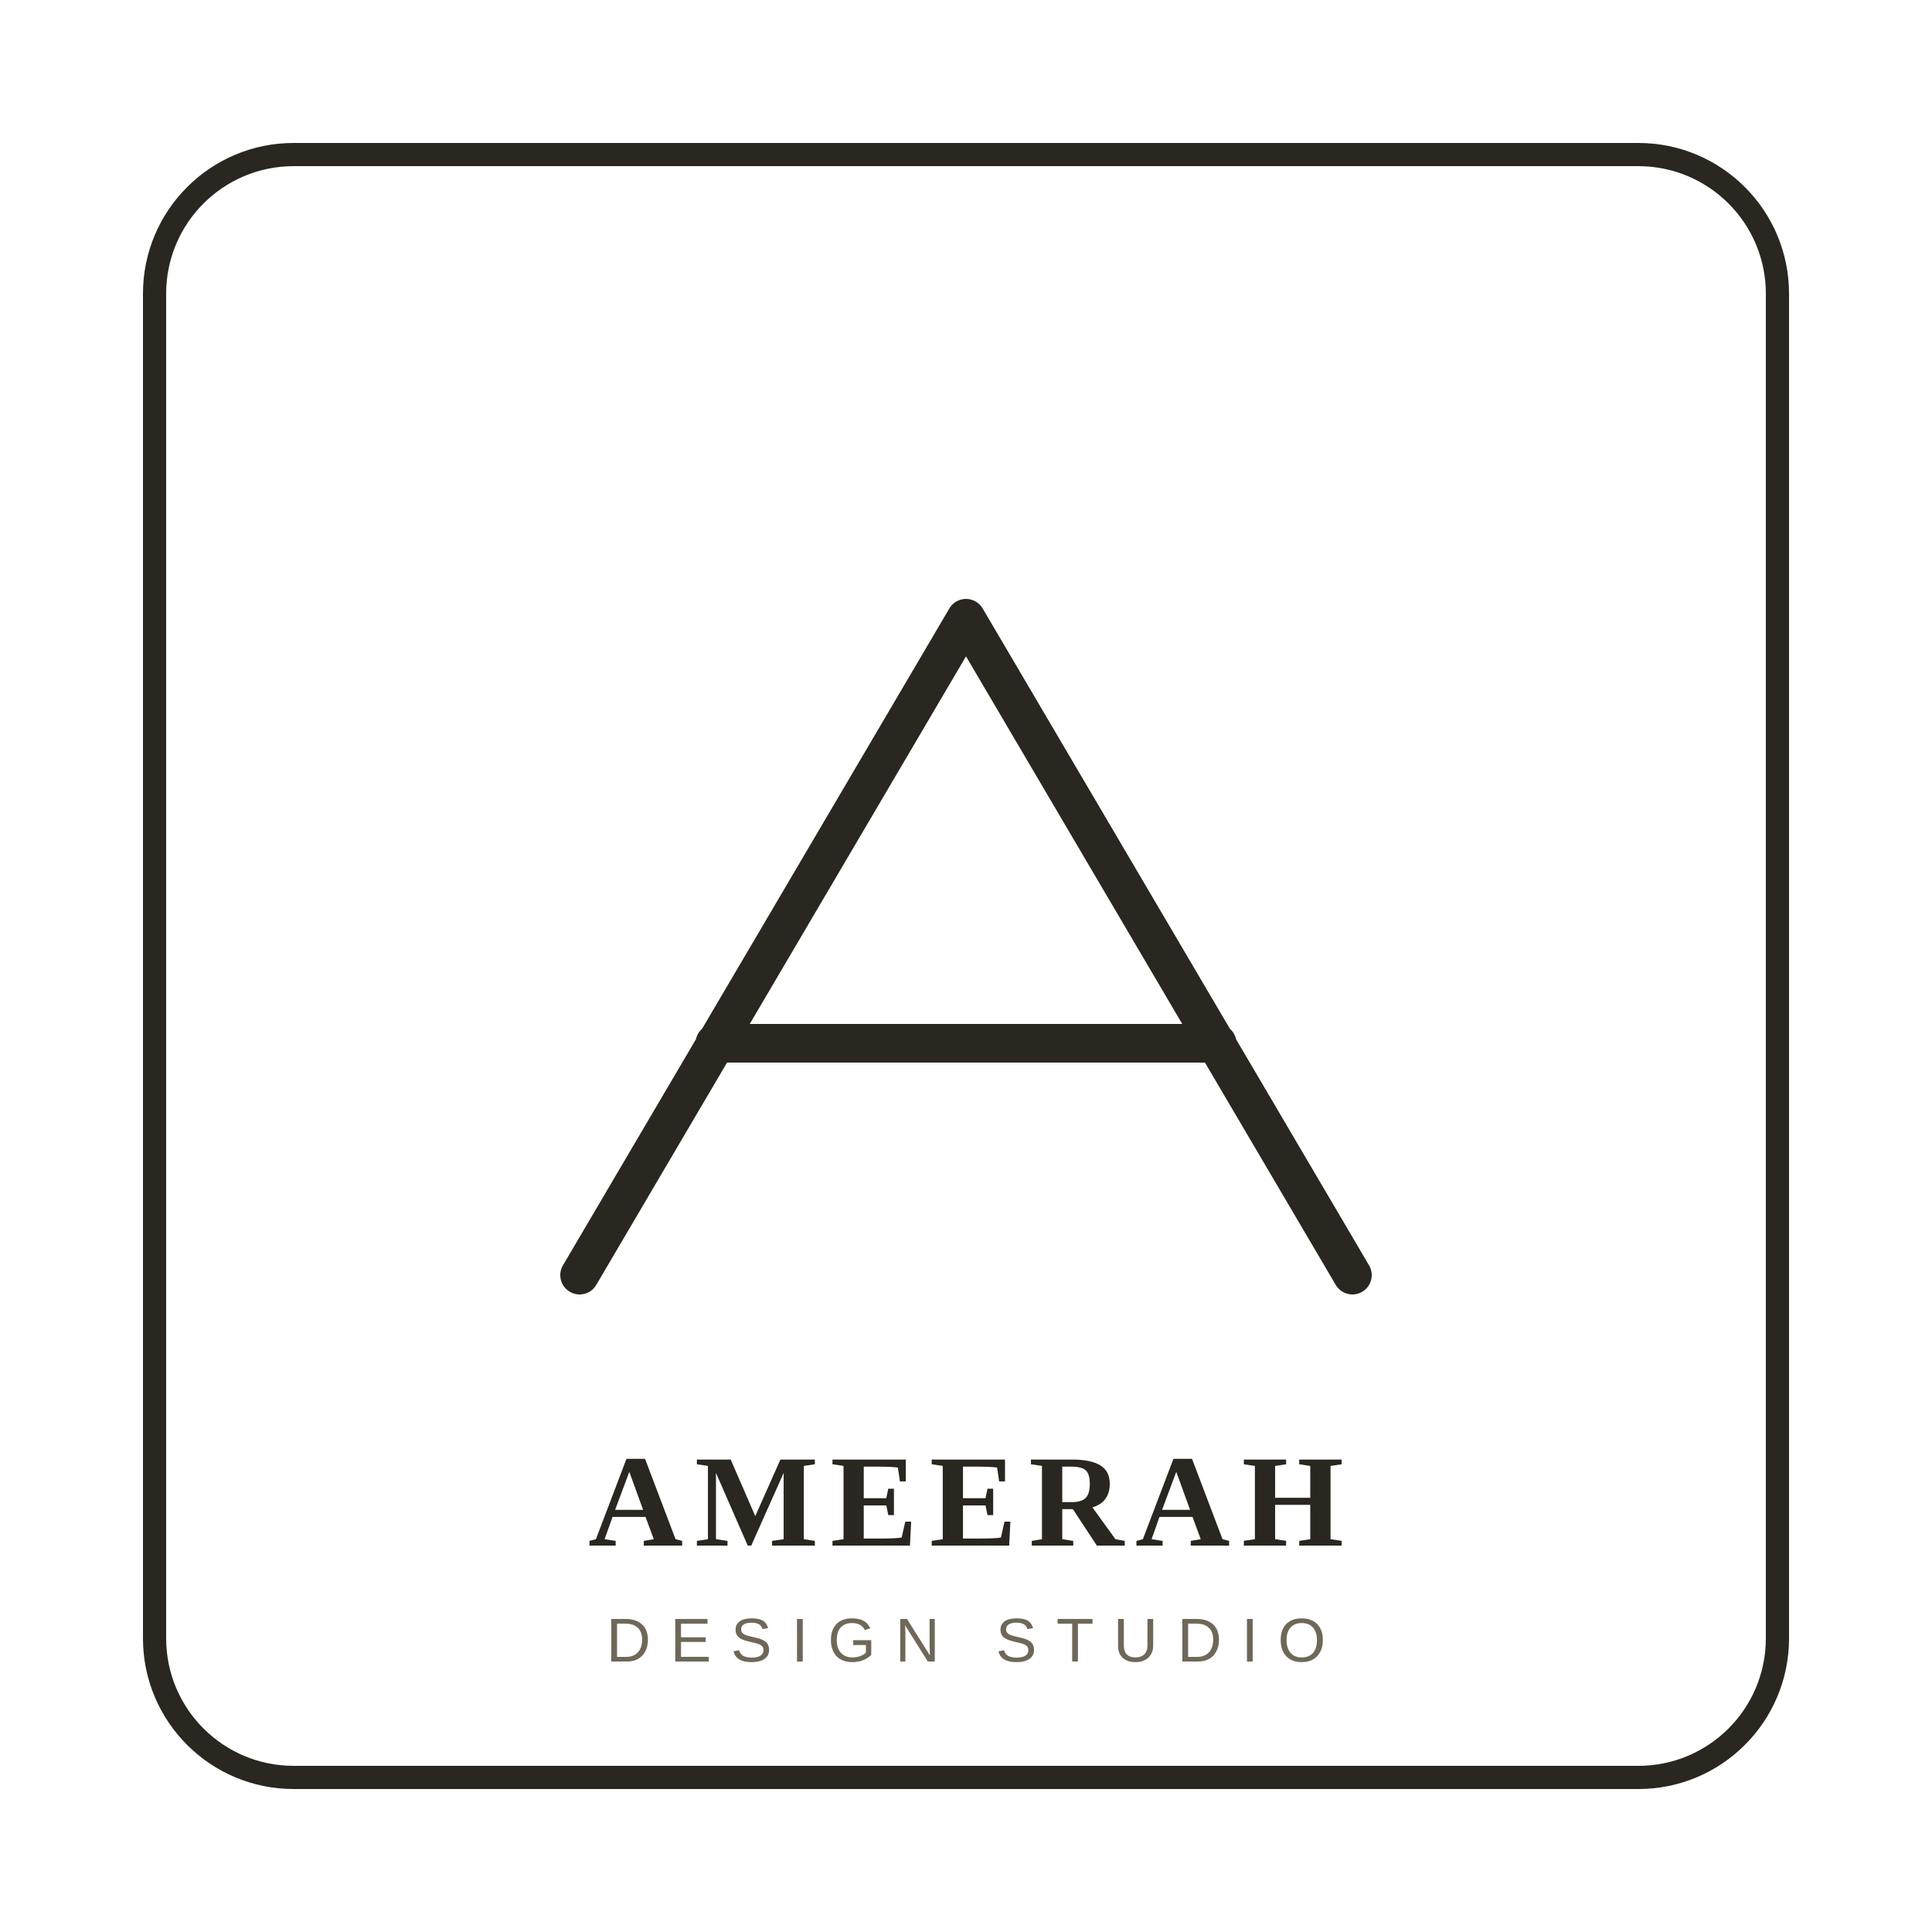
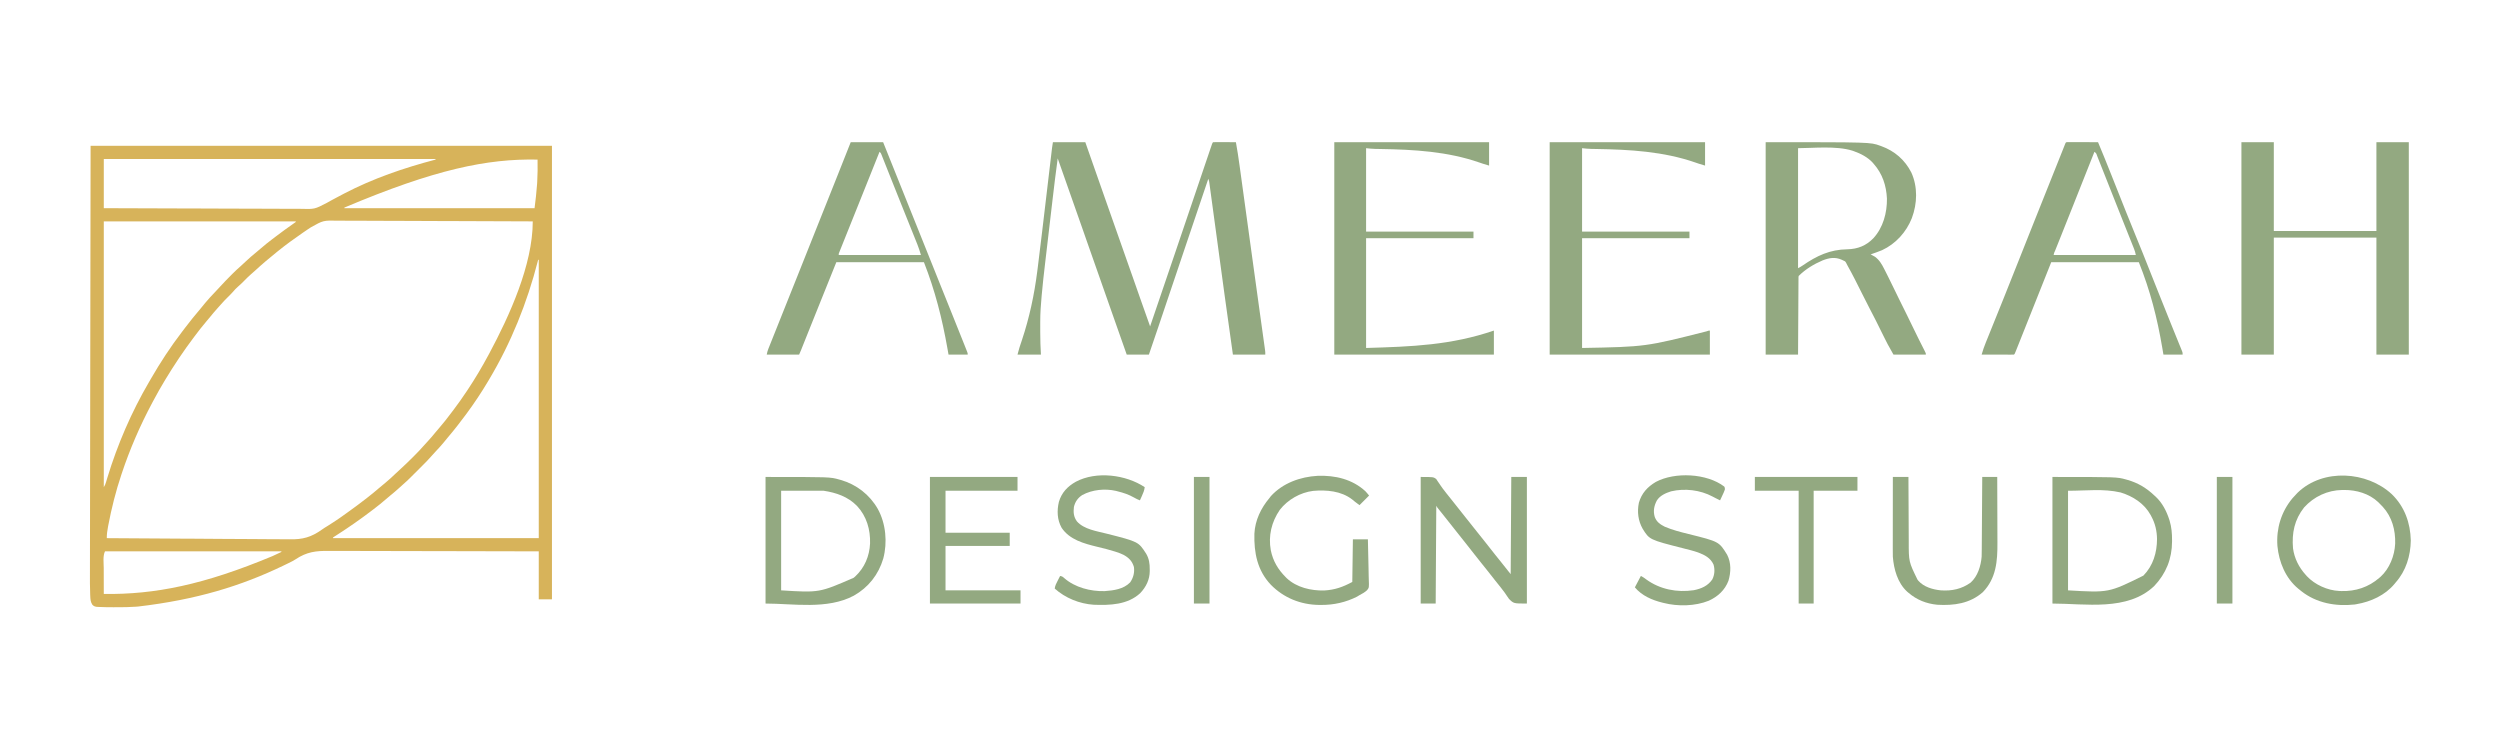
- <svg xmlns="http://www.w3.org/2000/svg" width="500" height="500" viewBox="0 0 500 500">
-   <rect x="40" y="40" width="420" height="420" rx="36" fill="none" stroke="#2A2620" stroke-width="6" />
-   <path d="M150 330 L250 160 L350 330 M185 270 H315" stroke="#2A2620" stroke-width="10" fill="none" stroke-linecap="round" stroke-linejoin="round" />
-   <text x="250" y="400" font-family="Georgia, 'Times New Roman', serif" font-size="34" letter-spacing="3" fill="#2A2620" font-weight="600" text-anchor="middle">AMEERAH</text>
-   <text x="250" y="430" font-family="Arial, Helvetica, sans-serif" font-size="16" letter-spacing="5" fill="#6F6859" text-anchor="middle">DESIGN STUDIO</text>
+ <svg xmlns="http://www.w3.org/2000/svg" version="1.1" width="4167" height="1250">
+   <path d="M0 0 C253.77 0 507.54 0 769 0 C769 249.48 769 498.96 769 756 C761.74 756 754.48 756 747 756 C747 729.6 747 703.2 747 676 C698.778 675.819 650.557 675.688 602.334 675.667 C596.629 675.665 590.925 675.662 585.22 675.658 C584.085 675.658 582.949 675.657 581.779 675.656 C563.438 675.644 545.097 675.582 526.756 675.502 C507.91 675.42 489.064 675.393 470.217 675.414 C458.605 675.425 446.995 675.396 435.383 675.312 C427.4 675.259 419.418 675.258 411.434 675.297 C406.841 675.318 402.25 675.317 397.657 675.254 C375.588 674.966 360.205 676.828 341.52 689.361 C337.959 691.677 334.232 693.549 330.402 695.375 C329.155 695.986 327.908 696.596 326.661 697.208 C325.42 697.806 324.179 698.404 322.938 699 C321.925 699.488 321.925 699.488 320.893 699.987 C251.232 733.519 176.777 756.557 79 768 C77.787 768.087 76.575 768.174 75.325 768.263 C65.19 768.949 55.091 769.156 44.934 769.13 C42.436 769.125 39.938 769.13 37.439 769.137 C29.632 769.142 21.83 769.047 14.031 768.672 C12.767 768.614 11.503 768.555 10.201 768.495 C6.871 767.98 5.464 767.429 3.062 765.125 C-0.072 760.375 -0.292 756.247 -0.557 750.716 C-0.6 749.84 -0.642 748.964 -0.685 748.061 C-1.216 735.625 -1.12 723.178 -1.087 710.733 C-1.079 706.943 -1.076 703.154 -1.073 699.365 C-1.066 692.737 -1.055 686.108 -1.042 679.48 C-1.022 669.495 -1.008 659.511 -0.996 649.527 C-0.974 632.791 -0.948 616.055 -0.919 599.318 C-0.88 576.689 -0.848 554.059 -0.816 531.429 C-0.737 477.036 -0.649 422.643 -0.562 368.25 C-0.377 246.727 -0.191 125.205 0 0 Z M22 22 C22 49.06 22 76.12 22 104 C67.224 104.199 112.448 104.365 157.673 104.46 C163.016 104.471 168.36 104.482 173.703 104.494 C175.298 104.498 175.298 104.498 176.926 104.502 C194.133 104.541 211.34 104.612 228.547 104.694 C246.213 104.779 263.878 104.829 281.544 104.847 C292.438 104.859 303.332 104.898 314.226 104.971 C321.704 105.019 329.182 105.033 336.66 105.022 C340.97 105.016 345.279 105.024 349.589 105.073 C373.417 105.774 373.417 105.774 394 95 C396.101 93.77 398.225 92.579 400.379 91.445 C401.39 90.899 402.4 90.353 403.442 89.791 C404.472 89.241 405.501 88.691 406.562 88.125 C407.683 87.526 408.803 86.927 409.957 86.311 C413.3 84.531 416.648 82.762 420 81 C420.927 80.512 421.854 80.025 422.809 79.522 C471.001 54.367 522.55 36.798 575 23 C575 22.67 575 22.34 575 22 C392.51 22 210.02 22 22 22 Z M423 103 C423 103.33 423 103.66 423 104 C527.61 104 632.22 104 740 104 C742.475 84.05 742.475 84.05 744.188 64.062 C744.268 62.833 744.348 61.604 744.431 60.337 C745.179 47.892 745.207 35.462 745 23 C661.006 21.297 573.863 39.211 423 103 Z M22 126 C22 272.19 22 418.38 22 569 C23.973 566.041 24.776 563.835 25.777 560.453 C26.12 559.315 26.462 558.176 26.815 557.003 C27.186 555.765 27.556 554.526 27.938 553.25 C44.809 497.842 68.103 443.796 97.37 393.787 C98.454 391.934 99.532 390.077 100.603 388.217 C116.172 361.214 133.472 334.717 152.469 309.993 C154.127 307.835 155.767 305.664 157.406 303.492 C165.598 292.667 174.124 282.16 182.926 271.826 C185.742 268.514 188.481 265.153 191.188 261.75 C196.471 255.254 202.266 249.247 208.035 243.184 C210.855 240.219 213.635 237.224 216.383 234.193 C222.162 227.829 228.181 221.713 234.25 215.625 C235.51 214.358 235.51 214.358 236.796 213.065 C241.108 208.764 245.488 204.618 250.106 200.649 C253.262 197.901 256.276 195.003 259.312 192.125 C264.452 187.291 269.683 182.674 275.199 178.27 C277.876 176.101 280.485 173.872 283.086 171.615 C289.574 165.985 296.208 160.606 303.077 155.446 C305.277 153.791 307.47 152.128 309.664 150.465 C318.652 143.671 327.697 136.991 336.972 130.592 C338.664 129.418 340.335 128.212 342 127 C342 126.67 342 126.34 342 126 C236.4 126 130.8 126 22 126 Z M367 136 C365.104 137.294 363.193 138.566 361.258 139.801 C359.544 140.967 357.833 142.138 356.125 143.312 C355.2 143.946 354.275 144.58 353.322 145.233 C339.537 154.718 326.035 164.507 313 175 C312.364 175.51 311.727 176.021 311.071 176.546 C298.253 186.834 285.719 197.388 273.66 208.559 C271.495 210.546 269.302 212.473 267.062 214.375 C262.749 218.103 258.794 222.177 254.791 226.231 C251.828 229.218 248.839 232.092 245.625 234.812 C242.446 237.518 239.806 240.451 237.113 243.633 C234.362 246.714 231.438 249.598 228.5 252.5 C224.395 256.563 220.406 260.65 216.664 265.055 C214.699 267.352 212.663 269.579 210.625 271.812 C206.726 276.133 203.025 280.581 199.367 285.105 C197.316 287.613 195.226 290.081 193.114 292.536 C186.056 300.759 179.492 309.328 173 318 C172.418 318.777 171.836 319.554 171.236 320.355 C163.234 331.064 155.425 341.882 148 353 C147.453 353.819 146.906 354.637 146.342 355.48 C131.125 378.342 116.83 401.713 104 426 C103.518 426.905 103.035 427.809 102.538 428.741 C82.389 466.532 65.535 505.382 52 546 C51.778 546.663 51.556 547.326 51.327 548.009 C42.024 575.793 34.888 604.089 29.438 632.875 C29.309 633.548 29.181 634.221 29.048 634.914 C27.824 641.386 26.949 647.402 27 654 C69.09 654.367 111.179 654.649 153.27 654.817 C158.252 654.837 163.235 654.858 168.217 654.879 C169.209 654.883 170.201 654.887 171.222 654.892 C187.229 654.961 203.234 655.087 219.24 655.234 C235.694 655.385 252.148 655.473 268.603 655.505 C278.736 655.527 288.867 655.596 299 655.727 C305.972 655.812 312.943 655.837 319.916 655.816 C323.925 655.806 327.93 655.82 331.938 655.907 C353.41 656.351 367.812 652.421 385.395 639.852 C388.711 637.494 392.132 635.391 395.613 633.289 C397.517 632.074 399.417 630.852 401.312 629.625 C402.342 628.962 403.371 628.299 404.432 627.616 C411.512 623.03 418.447 618.304 425.233 613.295 C427.272 611.8 429.327 610.327 431.383 608.855 C440.392 602.402 449.271 595.827 458 589 C459.139 588.119 460.278 587.239 461.418 586.359 C468.088 581.189 474.588 575.863 480.965 570.334 C484.379 567.375 487.841 564.503 491.375 561.688 C497.435 556.769 503.059 551.41 508.715 546.039 C511.517 543.379 514.355 540.762 517.216 538.165 C523.57 532.391 529.717 526.439 535.775 520.356 C537.326 518.799 538.882 517.248 540.439 515.697 C545.285 510.855 550.03 505.968 554.486 500.759 C556.867 497.992 559.378 495.35 561.875 492.688 C566.338 487.89 570.57 482.968 574.672 477.855 C576.814 475.228 579.011 472.666 581.238 470.112 C587.978 462.37 594.244 454.323 600.406 446.117 C601.939 444.081 603.483 442.055 605.031 440.031 C612.725 429.936 619.952 419.554 627 409 C627.538 408.195 628.075 407.391 628.629 406.562 C641.021 387.943 652.41 368.698 663 349 C663.516 348.041 664.033 347.082 664.565 346.094 C698.162 283.351 737 198.338 737 126 C692.175 125.771 647.35 125.595 602.525 125.489 C597.228 125.477 591.931 125.464 586.634 125.451 C585.052 125.447 585.052 125.447 583.438 125.443 C566.384 125.399 549.33 125.32 532.275 125.228 C514.765 125.135 497.254 125.079 479.743 125.059 C468.945 125.045 458.148 125.002 447.351 124.921 C439.938 124.868 432.525 124.852 425.112 124.865 C420.84 124.871 416.57 124.862 412.298 124.808 C387.841 124.303 387.841 124.303 367 136 Z M746 190 C745.815 190.726 745.631 191.451 745.44 192.198 C727.58 261.854 700.903 328.2 664 390 C663.291 391.196 663.291 391.196 662.568 392.416 C651.63 410.837 639.73 428.767 627 446 C626.537 446.628 626.073 447.256 625.596 447.902 C615.981 460.896 606.113 473.64 595.605 485.926 C593.241 488.697 590.962 491.529 588.688 494.375 C584.402 499.648 579.807 504.594 575.135 509.523 C572.288 512.529 569.499 515.561 566.803 518.704 C562.95 523.119 558.871 527.273 554.723 531.41 C553.952 532.181 553.182 532.952 552.389 533.747 C550.771 535.366 549.151 536.983 547.531 538.6 C545.069 541.056 542.614 543.517 540.158 545.979 C538.576 547.56 536.993 549.142 535.41 550.723 C534.686 551.449 533.962 552.175 533.216 552.923 C529.178 556.943 525.048 560.795 520.728 564.51 C518.33 566.577 516.013 568.727 513.688 570.875 C509.226 574.944 504.641 578.8 499.941 582.59 C497.223 584.817 494.559 587.092 491.905 589.394 C485.414 595.022 478.78 600.402 471.91 605.563 C469.748 607.19 467.595 608.827 465.441 610.465 C448.17 623.557 430.451 635.857 412.228 647.58 C411.158 648.271 410.087 648.963 408.984 649.676 C408.022 650.294 407.06 650.912 406.069 651.548 C405.386 652.027 404.704 652.506 404 653 C404 653.33 404 653.66 404 654 C517.19 654 630.38 654 747 654 C747 500.88 747 347.76 747 190 C746.67 190 746.34 190 746 190 Z M24 676 C20.21 683.58 21.866 695.351 21.902 703.641 C21.904 704.889 21.905 706.137 21.907 707.423 C21.912 711.365 21.925 715.308 21.938 719.25 C21.943 721.941 21.947 724.633 21.951 727.324 C21.962 733.883 21.979 740.441 22 747 C107.206 748.13 188.66 731.701 303 684 C303.887 683.59 304.774 683.181 305.688 682.759 C309.801 680.859 313.907 678.944 318 677 C318 676.67 318 676.34 318 676 C220.98 676 123.96 676 24 676 Z " fill="#D7B35A" transform="translate(151,243)" />
+   <path d="M0 0 C17.82 0 35.64 0 54 0 C56.086 5.986 56.086 5.986 58.215 12.094 C66.949 37.142 75.684 62.19 84.562 87.188 C90.927 105.107 97.227 123.048 103.5 141 C110.128 159.968 116.791 178.923 123.514 197.857 C127.827 210.005 132.115 222.161 136.371 234.328 C136.602 234.988 136.833 235.647 137.07 236.327 C139.556 243.433 142.039 250.54 144.52 257.648 C150.273 274.126 156.108 290.572 162 307 C176.179 265.506 190.316 223.999 204.367 182.462 C210.73 163.649 217.108 144.842 223.507 126.042 C229.051 109.752 234.572 93.454 240.084 77.153 C244.386 64.434 248.691 51.717 253 39 C253.377 37.887 253.754 36.774 254.143 35.627 C256.084 29.9 258.027 24.175 259.978 18.452 C260.529 16.833 261.079 15.214 261.628 13.594 C262.36 11.437 263.095 9.281 263.832 7.125 C264.431 5.365 264.431 5.365 265.042 3.57 C266 1 266 1 267 0 C269.812 -0.089 272.599 -0.115 275.41 -0.098 C276.252 -0.096 277.094 -0.095 277.962 -0.093 C280.662 -0.088 283.362 -0.075 286.062 -0.062 C287.889 -0.057 289.715 -0.053 291.541 -0.049 C296.027 -0.039 300.514 -0.019 305 0 C307.431 13.079 309.36 26.199 311.164 39.378 C311.468 41.582 311.772 43.787 312.077 45.992 C312.901 51.957 313.721 57.923 314.54 63.889 C315.413 70.248 316.291 76.606 317.168 82.964 C318.651 93.719 320.132 104.475 321.611 115.231 C323.101 126.064 324.592 136.898 326.085 147.731 C326.176 148.388 326.266 149.045 326.359 149.722 C326.997 154.352 327.635 158.982 328.273 163.611 C330.438 179.319 332.602 195.027 334.764 210.735 C337.993 234.206 341.228 257.677 344.49 281.144 C344.963 284.544 345.435 287.945 345.907 291.345 C346.211 293.535 346.515 295.724 346.819 297.914 C346.966 298.974 347.113 300.035 347.265 301.127 C348.122 307.296 348.981 313.464 349.842 319.632 C350.362 323.361 350.88 327.09 351.397 330.82 C351.635 332.53 351.874 334.241 352.113 335.951 C352.438 338.263 352.758 340.577 353.078 342.89 C353.258 344.176 353.437 345.462 353.622 346.787 C354 350 354 350 354 354 C336.18 354 318.36 354 300 354 C295.255 321.038 290.652 288.062 286.179 255.063 C285.197 247.82 284.213 240.577 283.228 233.334 C281.627 221.563 280.027 209.791 278.428 198.02 C278.286 196.977 278.286 196.977 278.141 195.912 C276.787 185.943 275.434 175.973 274.082 166.004 C273.986 165.294 273.889 164.584 273.79 163.853 C273.646 162.79 273.646 162.79 273.499 161.705 C271.897 149.903 270.294 138.102 268.687 126.301 C267.615 118.422 266.546 110.542 265.479 102.662 C264.821 97.801 264.159 92.94 263.496 88.079 C263.189 85.821 262.883 83.562 262.578 81.304 C262.164 78.235 261.746 75.166 261.326 72.098 C261.205 71.196 261.085 70.293 260.96 69.364 C260.449 65.051 260.449 65.051 259 61 C250.869 84.831 242.746 108.665 234.812 132.562 C230.013 147.018 225.132 161.444 220.192 175.853 C215.556 189.378 211.007 202.931 206.5 216.5 C201.476 231.627 196.38 246.727 191.208 261.804 C185.934 277.184 180.785 292.604 175.659 308.033 C170.553 323.398 165.349 338.718 160 354 C147.79 354 135.58 354 123 354 C113.589 327.527 104.248 301.03 95 274.5 C88.545 255.984 82.065 237.478 75.5 219 C69.002 200.708 62.58 182.391 56.188 164.062 C55.719 162.718 55.25 161.374 54.781 160.03 C54.549 159.365 54.317 158.7 54.078 158.014 C52.906 154.655 51.734 151.296 50.562 147.938 C50.214 146.94 50.214 146.94 49.859 145.921 C36.017 106.242 22.058 66.604 8 27 C4.867 49.724 2.112 72.485 -0.547 95.269 C-0.884 98.151 -1.221 101.033 -1.559 103.915 C-2.744 114.043 -3.928 124.171 -5.109 134.3 C-6.196 143.624 -7.289 152.948 -8.385 162.271 C-9.337 170.379 -10.285 178.487 -11.231 186.595 C-11.79 191.393 -12.351 196.19 -12.916 200.987 C-15.054 219.154 -17.127 237.318 -18.734 255.54 C-18.794 256.211 -18.853 256.882 -18.915 257.574 C-20.126 271.355 -21.166 285.179 -21.133 299.02 C-21.134 299.969 -21.135 300.919 -21.136 301.897 C-21.136 303.877 -21.135 305.857 -21.13 307.837 C-21.125 310.798 -21.13 313.759 -21.137 316.721 C-21.141 329.183 -20.716 341.557 -20 354 C-32.87 354 -45.74 354 -59 354 C-55.65 341.717 -55.65 341.717 -53.617 335.754 C-53.171 334.428 -52.726 333.102 -52.282 331.776 C-52.053 331.091 -51.823 330.406 -51.587 329.701 C-39.232 292.596 -31.063 254.402 -26.128 215.633 C-25.868 213.615 -25.608 211.597 -25.348 209.579 C-22.766 189.46 -20.357 169.321 -17.982 149.177 C-17.387 144.133 -16.788 139.09 -16.19 134.047 C-15.067 124.575 -13.946 115.103 -12.826 105.631 C-10.81 88.575 -8.791 71.52 -6.769 54.465 C-6.062 48.501 -5.356 42.536 -4.652 36.571 C-4.217 32.888 -3.781 29.205 -3.344 25.521 C-3.143 23.818 -2.941 22.114 -2.741 20.411 C-2.467 18.085 -2.191 15.76 -1.915 13.435 C-1.762 12.136 -1.608 10.837 -1.45 9.499 C-1.041 6.322 -0.527 3.159 0 0 Z " fill="#93A981" transform="translate(1755,237)" />
+   <path d="M0 0 C17.82 0 35.64 0 54 0 C54 48.84 54 97.68 54 148 C110.43 148 166.86 148 225 148 C225 99.16 225 50.32 225 0 C242.82 0 260.64 0 279 0 C279 116.82 279 233.64 279 354 C261.18 354 243.36 354 225 354 C225 289.65 225 225.3 225 159 C168.57 159 112.14 159 54 159 C54 223.35 54 287.7 54 354 C36.18 354 18.36 354 0 354 C0 237.18 0 120.36 0 0 Z " fill="#93A981" transform="translate(3736,237)" />
+   <path d="M0 0 C174.452 0 174.452 0 190.375 5.75 C191.11 6.007 191.845 6.264 192.602 6.528 C215.005 14.641 232.041 29.433 242.797 50.523 C253.68 74.499 252.788 102.16 243.673 126.577 C234.453 149.858 216.868 169.402 194 180 C187.758 182.584 181.392 184.819 175 187 C175.641 187.34 176.281 187.681 176.941 188.031 C178.239 188.758 178.239 188.758 179.562 189.5 C180.409 189.964 181.256 190.428 182.129 190.906 C189.49 196.274 193.716 203.522 197.723 211.543 C198.489 213.045 198.489 213.045 199.271 214.577 C200.863 217.711 202.435 220.853 204 224 C204.486 224.977 204.973 225.954 205.474 226.961 C208.341 232.739 211.175 238.534 213.993 244.337 C216.482 249.463 218.982 254.585 221.48 259.707 C221.965 260.7 222.449 261.694 222.948 262.717 C226.667 270.336 230.437 277.927 234.25 285.5 C238.478 293.901 242.581 302.353 246.604 310.854 C249.414 316.765 252.303 322.633 255.242 328.48 C255.609 329.211 255.976 329.941 256.354 330.694 C258.187 334.338 260.025 337.978 261.87 341.616 C262.543 342.948 263.215 344.281 263.887 345.613 C264.202 346.23 264.517 346.846 264.841 347.482 C267 351.774 267 351.774 267 354 C249.18 354 231.36 354 213 354 C202.676 335.646 202.676 335.646 198.004 326.168 C197.485 325.126 196.967 324.084 196.433 323.01 C194.805 319.738 193.184 316.463 191.562 313.188 C189.421 308.867 187.276 304.548 185.129 300.23 C184.345 298.654 184.345 298.654 183.545 297.045 C179.986 289.915 176.322 282.848 172.585 275.809 C168.487 268.076 164.584 260.249 160.695 252.409 C152.792 236.484 144.844 220.598 136.144 205.089 C135.374 203.684 134.649 202.253 133.967 200.803 C132.692 198.425 131.471 198.008 129 197 C127.898 196.47 127.898 196.47 126.773 195.93 C115.667 191.046 106.17 192.712 95 197 C80.465 203.158 66.198 211.802 55 223 C54.685 225.391 54.685 225.391 54.722 228.214 C54.71 229.319 54.699 230.424 54.688 231.562 C54.686 232.78 54.683 233.998 54.681 235.252 C54.666 237.169 54.666 237.169 54.651 239.125 C54.623 242.635 54.608 246.145 54.595 249.655 C54.58 253.322 54.553 256.988 54.527 260.654 C54.48 267.599 54.444 274.544 54.411 281.489 C54.372 289.395 54.323 297.3 54.273 305.206 C54.169 321.471 54.081 337.735 54 354 C36.18 354 18.36 354 0 354 C0 237.18 0 120.36 0 0 Z M54 10 C54 76 54 142 54 210 C56.82 208.59 59.122 207.308 61.66 205.531 C85.229 189.271 107.195 178.88 136.191 178.521 C153.472 178.102 167.43 172.579 179.461 160.176 C195.764 142.516 202.48 117.7 202.148 94.027 C201.078 72.188 194.644 52.556 180 36 C179.482 35.388 178.964 34.775 178.43 34.145 C170.208 25.117 158.386 18.968 147 15 C146.167 14.705 145.335 14.41 144.477 14.105 C117.423 5.657 78.201 10 54 10 Z " fill="#93A981" transform="translate(2943,237)" />
+   <path d="M0 0 C85.47 0 170.94 0 259 0 C259 12.87 259 25.74 259 39 C247.864 35.659 247.864 35.659 243.031 33.949 C189.801 15.437 133.635 12.261 77.709 11.341 C76.343 11.317 76.343 11.317 74.95 11.292 C73.253 11.263 71.557 11.236 69.86 11.215 C64.468 11.12 59.41 10.601 54 10 C54 55.87 54 101.74 54 149 C113.07 149 172.14 149 233 149 C233 152.63 233 156.26 233 160 C173.93 160 114.86 160 54 160 C54 220.39 54 280.78 54 343 C159.864 340.995 159.864 340.995 261.492 315.285 C265 314 265 314 267 314 C267 327.2 267 340.4 267 354 C178.89 354 90.78 354 0 354 C0 237.18 0 120.36 0 0 Z " fill="#93A981" transform="translate(2583,237)" />
+   <path d="M0 0 C85.14 0 170.28 0 258 0 C258 12.87 258 25.74 258 39 C246.864 35.659 246.864 35.659 242.031 33.949 C188.75 15.42 132.683 12.262 76.708 11.341 C75.798 11.325 74.888 11.309 73.95 11.292 C72.253 11.263 70.557 11.236 68.86 11.215 C63.468 11.12 58.41 10.601 53 10 C53 55.87 53 101.74 53 149 C112.07 149 171.14 149 232 149 C232 152.63 232 156.26 232 160 C172.93 160 113.86 160 53 160 C53 220.39 53 280.78 53 343 C129.43 340.752 194.585 338.375 266 314 C266 327.2 266 340.4 266 354 C178.22 354 90.44 354 0 354 C0 237.18 0 120.36 0 0 Z " fill="#93A981" transform="translate(2224,237)" />
+   <path d="M0 0 C1.409 0.003 1.409 0.003 2.846 0.007 C3.907 0.007 4.968 0.007 6.062 0.007 C7.216 0.012 8.37 0.017 9.559 0.023 C10.734 0.024 11.909 0.025 13.12 0.027 C16.89 0.033 20.66 0.045 24.43 0.058 C26.979 0.063 29.528 0.067 32.077 0.071 C38.34 0.082 44.604 0.099 50.868 0.12 C58.449 18.12 65.739 36.233 72.954 54.382 C73.406 55.521 73.859 56.659 74.325 57.832 C78.111 67.357 81.892 76.884 85.673 86.411 C88.951 94.673 92.232 102.935 95.516 111.194 C96.202 112.921 96.202 112.921 96.903 114.682 C102.167 127.917 107.474 141.132 112.934 154.288 C121.877 175.837 130.426 197.544 139.034 219.228 C143.305 229.986 147.582 240.743 151.86 251.499 C152.565 253.273 152.565 253.273 153.285 255.082 C159.524 270.767 165.798 286.436 172.125 302.085 C172.474 302.947 172.822 303.809 173.181 304.698 C176.395 312.649 179.612 320.598 182.845 328.541 C183.983 331.338 185.117 334.137 186.249 336.936 C187.011 338.812 187.777 340.686 188.544 342.56 C188.988 343.657 189.431 344.754 189.888 345.884 C190.273 346.831 190.659 347.777 191.056 348.753 C191.868 351.12 191.868 351.12 191.868 354.12 C181.308 354.12 170.748 354.12 159.868 354.12 C159.239 350.4 158.61 346.68 157.961 342.847 C149.38 292.472 137.952 247.832 118.868 200.12 C70.688 200.12 22.508 200.12 -27.132 200.12 C-40.473 233.636 -40.473 233.636 -53.813 267.152 C-57.878 277.363 -61.944 287.572 -66.013 297.781 C-68.298 303.516 -70.582 309.251 -72.865 314.987 C-75.004 320.363 -77.146 325.739 -79.29 331.113 C-80.081 333.097 -80.871 335.081 -81.66 337.066 C-82.735 339.77 -83.813 342.473 -84.893 345.176 C-85.209 345.975 -85.526 346.773 -85.852 347.596 C-88.018 353.006 -88.018 353.006 -89.132 354.12 C-90.82 354.214 -92.512 354.238 -94.203 354.234 C-95.284 354.234 -96.365 354.234 -97.479 354.234 C-99.243 354.226 -99.243 354.226 -101.042 354.218 C-102.24 354.216 -103.437 354.215 -104.67 354.214 C-108.512 354.208 -112.353 354.195 -116.195 354.183 C-118.792 354.178 -121.389 354.173 -123.986 354.169 C-130.368 354.158 -136.75 354.141 -143.132 354.12 C-141.19 347.24 -138.869 340.624 -136.178 334.004 C-135.599 332.564 -135.599 332.564 -135.008 331.095 C-133.733 327.928 -132.452 324.765 -131.171 321.601 C-130.261 319.343 -129.352 317.085 -128.443 314.828 C-126.038 308.857 -123.628 302.889 -121.217 296.922 C-116.967 286.4 -112.725 275.876 -108.484 265.351 C-108.013 264.182 -107.542 263.014 -107.057 261.81 C-97.959 239.237 -88.984 216.616 -80.036 193.983 C-75.237 181.85 -70.415 169.727 -65.589 157.605 C-65.155 156.513 -64.72 155.421 -64.273 154.296 C-61.618 147.627 -58.963 140.959 -56.307 134.29 C-54.918 130.804 -53.53 127.317 -52.142 123.83 C-37.531 87.136 -22.917 50.443 -8.2 13.792 C-7.46 11.94 -6.726 10.086 -5.997 8.23 C-5.459 6.864 -5.459 6.864 -4.909 5.47 C-4.591 4.657 -4.273 3.843 -3.944 3.005 C-2.716 0.153 -2.716 0.153 0 0 Z M44.868 16.12 C44.268 17.639 44.268 17.639 43.657 19.188 C31.573 49.805 19.414 80.393 7.234 110.972 C5.31 115.801 3.387 120.631 1.463 125.461 C-0.872 131.325 -3.207 137.19 -5.542 143.054 C-5.972 144.131 -6.401 145.209 -6.843 146.319 C-7.676 148.41 -8.509 150.502 -9.342 152.593 C-10.133 154.581 -10.925 156.569 -11.717 158.557 C-13.639 163.382 -15.567 168.206 -17.506 173.025 C-17.881 173.959 -18.256 174.892 -18.643 175.854 C-19.353 177.619 -20.064 179.384 -20.776 181.147 C-22.402 184.537 -22.402 184.537 -23.132 188.12 C22.078 188.12 67.288 188.12 113.868 188.12 C113.107 184.317 112.305 181.4 110.895 177.866 C110.478 176.817 110.062 175.769 109.634 174.689 C109.172 173.538 108.71 172.388 108.235 171.202 C107.737 169.953 107.24 168.703 106.743 167.453 C105.37 164.004 103.993 160.558 102.614 157.112 C101.145 153.438 99.679 149.762 98.214 146.086 C97.594 144.532 96.974 142.978 96.355 141.424 C95.882 140.238 95.882 140.238 95.399 139.029 C94.409 136.545 93.417 134.062 92.426 131.578 C87.195 118.473 81.998 105.355 76.809 92.234 C74.138 85.483 71.463 78.735 68.788 71.986 C66.571 66.394 64.358 60.801 62.149 55.207 C60.049 49.886 57.942 44.569 55.83 39.253 C55.044 37.271 54.261 35.288 53.48 33.304 C52.408 30.584 51.328 27.867 50.246 25.151 C49.931 24.345 49.616 23.539 49.291 22.708 C47.947 18.697 47.947 18.697 44.868 16.12 Z " fill="#93A981" transform="translate(3446.132,236.8797)" />
+   <path d="M0 0 C17.82 0 35.64 0 54 0 C75.809 54.221 97.597 108.449 119.286 162.718 C129.747 188.894 140.223 215.064 150.738 241.219 C151.225 242.43 151.713 243.642 152.214 244.891 C156.936 256.634 161.659 268.377 166.385 280.118 C181.99 318.882 181.99 318.882 188.87 336.266 C189.437 337.696 190.005 339.127 190.573 340.556 C191.335 342.472 192.092 344.39 192.848 346.309 C193.268 347.369 193.687 348.429 194.119 349.521 C195 352 195 352 195 354 C184.44 354 173.88 354 163 354 C162.42 350.715 161.84 347.431 161.242 344.047 C152.331 293.782 140.673 247.719 122 200 C73.82 200 25.64 200 -24 200 C-30.724 216.727 -37.447 233.454 -44.375 250.688 C-46.456 255.864 -48.537 261.04 -50.681 266.374 C-52.4 270.649 -54.118 274.924 -55.836 279.199 C-56.52 280.901 -56.52 280.901 -57.218 282.638 C-62.287 295.252 -67.351 307.867 -72.396 320.491 C-73.032 322.082 -73.032 322.082 -73.681 323.706 C-75.676 328.7 -77.671 333.694 -79.663 338.689 C-80.362 340.44 -81.061 342.19 -81.76 343.941 C-82.235 345.133 -82.235 345.133 -82.72 346.35 C-84.887 351.774 -84.887 351.774 -86 354 C-103.82 354 -121.64 354 -140 354 C-139.292 350.459 -138.643 347.794 -137.342 344.534 C-136.999 343.669 -136.656 342.804 -136.302 341.913 C-135.926 340.976 -135.549 340.039 -135.161 339.074 C-134.764 338.076 -134.367 337.078 -133.958 336.05 C-132.639 332.737 -131.314 329.427 -129.988 326.117 C-129.059 323.787 -128.13 321.457 -127.201 319.126 C-124.993 313.589 -122.782 308.053 -120.568 302.518 C-117.864 295.754 -115.165 288.988 -112.467 282.223 C-105.164 263.917 -97.849 245.617 -90.525 227.32 C-89.984 225.968 -89.443 224.617 -88.902 223.266 C-88.636 222.6 -88.369 221.934 -88.095 221.248 C-80.05 201.147 -72.054 181.027 -64.049 160.91 C-50.507 126.877 -36.956 92.847 -23.337 58.845 C-15.491 39.256 -7.701 19.647 0 0 Z M48 16 C47.768 16.581 47.535 17.162 47.296 17.761 C46.96 18.599 46.625 19.437 46.28 20.301 C45.7 21.75 45.7 21.75 45.108 23.229 C44.201 25.499 43.293 27.768 42.385 30.038 C39.962 36.095 37.539 42.153 35.117 48.211 C33.604 51.995 32.091 55.779 30.578 59.562 C30.258 60.363 29.938 61.164 29.608 61.988 C24.824 73.95 20.033 85.909 15.237 97.866 C11.391 107.454 7.548 117.043 3.705 126.633 C1.296 132.647 -1.115 138.66 -3.529 144.673 C-5.833 150.41 -8.133 156.149 -10.431 161.888 C-11.291 164.034 -12.152 166.178 -13.014 168.323 C-14.198 171.269 -15.378 174.217 -16.557 177.166 C-16.909 178.038 -17.261 178.911 -17.624 179.81 C-17.939 180.602 -18.255 181.395 -18.58 182.211 C-18.856 182.899 -19.132 183.587 -19.417 184.296 C-20.108 186.015 -20.108 186.015 -20 188 C25.21 188 70.42 188 117 188 C115.172 181.906 113.388 176.104 111.014 170.252 C110.73 169.541 110.445 168.829 110.152 168.096 C109.214 165.751 108.269 163.409 107.324 161.066 C106.647 159.378 105.971 157.69 105.294 156.002 C103.475 151.462 101.65 146.924 99.824 142.387 C97.919 137.653 96.019 132.918 94.119 128.182 C91.773 122.335 89.426 116.488 87.077 110.641 C82.101 98.254 77.148 85.859 72.214 73.455 C70.136 68.23 68.055 63.007 65.974 57.783 C64.324 53.642 62.677 49.5 61.033 45.356 C59.499 41.487 57.959 37.62 56.416 33.755 C55.853 32.342 55.292 30.928 54.732 29.514 C53.973 27.595 53.208 25.679 52.441 23.763 C52.015 22.691 51.589 21.62 51.151 20.516 C50.13 17.897 50.13 17.897 48 16 Z " fill="#93A981" transform="translate(1418,237)" />
+   <path d="M0 0 C21 0 21 0 25.762 3.262 C27.315 5.383 27.315 5.383 28.688 7.688 C29.234 8.464 29.78 9.241 30.344 10.041 C31.439 11.603 32.509 13.185 33.548 14.786 C35.56 17.853 37.792 20.682 40.062 23.562 C40.848 24.595 41.633 25.628 42.441 26.691 C45.381 30.526 48.441 34.261 51.5 38 C55.409 42.78 59.256 47.589 63 52.5 C66.727 57.386 70.55 62.178 74.438 66.938 C80.843 74.78 87.104 82.727 93.334 90.709 C98.677 97.549 104.072 104.34 109.562 111.062 C114.29 116.85 118.878 122.718 123.41 128.66 C126.822 133.095 130.369 137.419 133.92 141.742 C139.388 148.417 144.664 155.209 150 162 C150.495 81.81 150.495 81.81 151 0 C159.58 0 168.16 0 177 0 C177 69.63 177 139.26 177 211 C155 211 155 211 147.25 203.312 C145.304 200.755 145.304 200.755 143.957 198.586 C141.458 194.688 138.807 191.071 135.938 187.438 C134.76 185.889 134.76 185.889 133.559 184.309 C130.619 180.474 127.559 176.739 124.5 173 C119.751 167.194 115.141 161.309 110.594 155.344 C107.638 151.501 104.569 147.753 101.5 144 C97.574 139.198 93.698 134.37 89.938 129.438 C85.877 124.115 81.724 118.875 77.531 113.656 C74.161 109.458 70.819 105.239 67.5 101 C63.696 96.143 59.86 91.313 56 86.5 C51.689 81.125 47.413 75.723 43.167 70.296 C40.689 67.135 38.195 63.99 35.68 60.859 C35.129 60.174 34.578 59.488 34.01 58.781 C32.94 57.452 31.868 56.124 30.795 54.797 C27.109 50.218 27.109 50.218 26 48 C25.67 101.79 25.34 155.58 25 211 C16.75 211 8.5 211 0 211 C0 141.37 0 71.74 0 0 Z " fill="#93A981" transform="translate(2368,795)" />
+   <path d="M0 0 C107.493 0 107.493 0 122.562 4.188 C123.346 4.401 124.129 4.615 124.936 4.835 C142.464 9.832 156.8 18.383 170 31 C171.031 31.918 171.031 31.918 172.082 32.855 C182.932 42.892 190.234 57.012 194.688 70.938 C194.89 71.57 195.093 72.202 195.302 72.853 C198.597 83.694 199.406 94.261 199.375 105.562 C199.375 106.268 199.375 106.973 199.374 107.7 C199.289 136.247 189.404 160.946 169.688 181.75 C125.248 224.247 54.361 211 0 211 C0 141.37 0 71.74 0 0 Z M26 23 C26 77.78 26 132.56 26 189 C93.909 192.993 93.909 192.993 151.57 164.458 C167.838 147.873 174.265 126.104 174.319 103.411 C174.143 90.232 171.341 77.619 165 66 C164.374 64.78 164.374 64.78 163.734 63.535 C153.111 44.211 134.328 32.171 113.621 25.824 C84.488 19.193 57.159 23 26 23 Z " fill="#93A981" transform="translate(3421,795)" />
+   <path d="M0 0 C107.521 0 107.521 0 122.688 4.25 C123.475 4.465 124.263 4.681 125.074 4.903 C151.477 12.398 173.453 29.411 187.079 53.234 C200.583 77.645 203.39 109.021 196.258 135.879 C188.344 162.675 171.479 184.161 147.124 197.866 C102.948 221.462 45.88 211 0 211 C0 141.37 0 71.74 0 0 Z M26 23 C26 77.78 26 132.56 26 189 C89.689 192.97 89.689 192.97 147 168 C147.883 167.221 148.766 166.443 149.676 165.641 C165.107 151.212 173.271 131.902 174.219 110.816 C174.881 87.668 168.54 65.556 152.468 48.302 C137.292 32.819 117.97 26.226 97 23 C73.57 23 50.14 23 26 23 Z " fill="#93A981" transform="translate(1276,795)" />
+   <path d="M0 0 C21.349 20.745 30.952 47.763 31.656 77.027 C31.251 102.841 23.698 127.763 6.344 147.277 C5.743 148.02 5.142 148.762 4.523 149.527 C-11.143 168.406 -34.883 179.223 -58.656 183.277 C-59.668 183.462 -60.68 183.646 -61.723 183.836 C-93.364 187.387 -125.676 181.573 -150.992 161.477 C-151.871 160.751 -152.75 160.025 -153.656 159.277 C-154.432 158.665 -155.208 158.053 -156.008 157.422 C-177.186 139.873 -188.109 113.115 -190.656 86.277 C-192.795 57.151 -184.259 29.136 -165.465 6.656 C-163.255 4.131 -160.988 1.69 -158.656 -0.723 C-158.017 -1.388 -157.377 -2.053 -156.719 -2.738 C-114.389 -43.414 -41.433 -38.352 0 0 Z M-146.195 22.09 C-162.257 42.402 -166.838 64.761 -164.656 90.277 C-162.381 106.945 -154.896 121.837 -143.656 134.277 C-142.643 135.43 -142.643 135.43 -141.609 136.605 C-128.434 150.742 -107.115 160.467 -87.656 161.277 C-86.522 161.329 -85.388 161.38 -84.219 161.434 C-60.446 162.15 -38.716 155.033 -20.656 139.277 C-20.053 138.769 -19.45 138.262 -18.828 137.738 C-3.687 123.941 4.682 102.518 5.625 82.414 C6.245 59.829 0.453 37.935 -15.094 20.965 C-16.92 19.038 -18.78 17.157 -20.656 15.277 C-21.314 14.608 -21.971 13.939 -22.648 13.25 C-37.809 -1.097 -59.038 -7.149 -79.469 -7.035 C-81.045 -7.028 -81.045 -7.028 -82.654 -7.02 C-107.125 -6.652 -129.797 3.926 -146.195 22.09 Z " fill="#93A981" transform="translate(3986.656,823.7227)" />
+   <path d="M0 0 C48.18 0 96.36 0 146 0 C146 7.59 146 15.18 146 23 C106.4 23 66.8 23 26 23 C26 46.1 26 69.2 26 93 C61.31 93 96.62 93 133 93 C133 100.26 133 107.52 133 115 C97.69 115 62.38 115 26 115 C26 139.42 26 163.84 26 189 C67.25 189 108.5 189 151 189 C151 196.26 151 203.52 151 211 C101.17 211 51.34 211 0 211 C0 141.37 0 71.74 0 0 Z " fill="#93A981" transform="translate(1550,795)" />
+   <path d="M0 0 C2.195 2.251 4.157 4.721 6.121 7.176 C0.841 12.456 -4.439 17.736 -9.879 23.176 C-18.127 16.989 -18.127 16.989 -22.066 13.676 C-40.396 -0.542 -64.889 -2.554 -87.215 -0.622 C-108.684 2.098 -129.436 13.949 -142.68 30.973 C-156.466 51.052 -162.112 74.268 -157.691 98.426 C-154.09 116.336 -145.612 130.424 -132.879 143.176 C-132.295 143.771 -131.711 144.367 -131.109 144.98 C-114.63 160.416 -90.616 165.915 -68.676 165.395 C-50.94 164.373 -37.617 159.65 -21.879 151.176 C-21.549 127.746 -21.219 104.316 -20.879 80.176 C-12.629 80.176 -4.379 80.176 4.121 80.176 C4.438 90.825 4.695 101.471 4.846 112.123 C4.919 117.071 5.018 122.015 5.177 126.96 C5.33 131.739 5.413 136.515 5.449 141.296 C5.475 143.114 5.525 144.931 5.601 146.747 C6.157 160.59 6.157 160.59 2.747 164.922 C-1.037 168.442 -5.308 170.821 -9.879 173.176 C-11.256 174.013 -12.633 174.851 -14.008 175.691 C-32.69 185.128 -52.716 189.59 -73.629 189.488 C-74.855 189.483 -76.08 189.477 -77.343 189.471 C-107.916 189.064 -136 177.812 -157.584 155.884 C-180.21 132.017 -185.871 102.609 -185.058 70.743 C-183.935 48.376 -174.137 28.12 -159.879 11.176 C-159.116 10.165 -158.353 9.155 -157.566 8.113 C-137.589 -13.723 -108.565 -24.115 -79.623 -25.727 C-50.494 -26.763 -21.845 -20.15 0 0 Z " fill="#93A981" transform="translate(2275.879,818.8242)" />
+   <path d="M0 0 C8.58 0 17.16 0 26 0 C26.015 3.975 26.029 7.951 26.044 12.047 C26.095 25.226 26.161 38.406 26.236 51.585 C26.281 59.571 26.32 67.556 26.346 75.542 C26.37 82.509 26.403 89.477 26.449 96.444 C26.472 100.127 26.491 103.809 26.498 107.492 C26.469 141.195 26.469 141.195 41 171 C41.454 171.603 41.907 172.207 42.375 172.828 C51.528 183.411 66.596 187.642 80 189 C98.259 190.322 114.801 186.786 129.723 176.039 C141.556 165.444 146.649 148.327 148 133 C148.163 128.628 148.185 124.258 148.205 119.883 C148.215 118.584 148.225 117.286 148.235 115.948 C148.262 112.41 148.283 108.871 148.303 105.332 C148.325 101.626 148.353 97.92 148.379 94.214 C148.429 87.205 148.474 80.197 148.517 73.188 C148.567 65.205 148.622 57.222 148.677 49.239 C148.791 32.826 148.897 16.413 149 0 C157.25 0 165.5 0 174 0 C174.068 17.569 174.123 35.138 174.155 52.707 C174.171 60.866 174.192 69.026 174.226 77.185 C174.256 84.304 174.276 91.424 174.282 98.543 C174.286 102.306 174.295 106.068 174.317 109.831 C174.489 140.266 172.313 168.931 150 192 C128.359 211.067 101.825 214.594 74 213 C55.843 211.212 39.86 204.889 26 193 C25.263 192.375 24.525 191.75 23.766 191.105 C7.867 176.47 1.635 153.824 0 133 C-0.135 128.589 -0.127 124.182 -0.114 119.769 C-0.114 118.471 -0.114 117.172 -0.114 115.834 C-0.114 112.3 -0.108 108.765 -0.101 105.231 C-0.095 101.527 -0.095 97.824 -0.093 94.12 C-0.09 87.119 -0.082 80.117 -0.072 73.116 C-0.061 65.14 -0.055 57.164 -0.05 49.188 C-0.04 32.792 -0.022 16.396 0 0 Z " fill="#93A981" transform="translate(3155,795)" />
+   <path d="M0 0 C-0.594 5.3 -2.374 9.581 -4.562 14.375 C-4.892 15.111 -5.221 15.847 -5.561 16.605 C-6.367 18.406 -7.183 20.204 -8 22 C-11.509 20.714 -14.671 19.092 -17.909 17.233 C-26.599 12.298 -35.33 9.385 -45 7 C-45.906 6.754 -46.812 6.508 -47.746 6.254 C-66.118 1.992 -87.405 4.123 -103.961 13.055 C-111.405 17.82 -115.981 24.377 -118 33 C-119.099 42.02 -118.437 49.535 -113 57 C-101.455 70.274 -79.67 73.376 -63.478 77.482 C-10.437 90.938 -10.437 90.938 2.438 110.938 C7.264 119.107 8.493 127.666 8.375 137 C8.387 137.92 8.398 138.841 8.41 139.789 C8.349 154.157 2.273 166.365 -7.52 176.715 C-28.641 196.173 -57.973 196.99 -85 196 C-108.715 194.405 -132.354 184.849 -150 169 C-149.384 164.04 -147.202 160.063 -144.938 155.688 C-144.56 154.947 -144.183 154.206 -143.795 153.443 C-142.869 151.626 -141.935 149.813 -141 148 C-137.665 148.623 -136.829 149.153 -134.125 151.562 C-116.369 167.221 -90.102 173.924 -66.871 173.273 C-51.892 172.215 -35.287 170.109 -24.25 158.688 C-18.942 151.137 -16.663 142.116 -18 133 C-20.877 123.231 -26.488 117.618 -35.258 112.82 C-39.122 110.86 -43.087 109.439 -47.199 108.094 C-47.977 107.837 -48.756 107.58 -49.557 107.316 C-59.28 104.175 -69.195 101.801 -79.119 99.396 C-101.171 94.025 -125.18 87.641 -138.461 67.75 C-145.98 54.315 -146.5 39.183 -143.031 24.488 C-138.453 9.002 -128.565 -1.304 -114.779 -9.054 C-80.714 -27.167 -31.458 -20.972 0 0 Z " fill="#93A981" transform="translate(1908,812)" />
+   <path d="M0 0 C1.094 2.133 1.094 2.133 1 5 C-0.065 8.226 -1.475 11.25 -2.938 14.312 C-3.517 15.566 -3.517 15.566 -4.107 16.846 C-5.06 18.903 -6.024 20.954 -7 23 C-8.458 22.271 -9.917 21.542 -11.375 20.812 C-12.759 20.126 -12.759 20.126 -14.172 19.426 C-15.904 18.553 -17.625 17.659 -19.328 16.73 C-40.071 5.618 -65.798 2.581 -88.664 7.957 C-97.7 10.782 -107.415 15.102 -112.496 23.461 C-117.079 32.315 -118.749 41.023 -115.812 50.812 C-112.55 59.222 -106.814 63.059 -99 67 C-86.2 72.446 -72.967 75.774 -59.499 79.102 C-8.752 91.706 -8.752 91.706 4.82 113.676 C11.738 127.304 11.193 142.675 7 157 C1.063 172.642 -10.802 183.504 -25.875 190.312 C-48.592 199.479 -77.345 200.036 -101 194 C-101.688 193.834 -102.375 193.667 -103.084 193.496 C-120.337 189.265 -137.461 181.847 -149 168 C-145.7 161.73 -142.4 155.46 -139 149 C-135.616 150.692 -133.197 152.328 -130.25 154.625 C-107.255 171.429 -78.73 176.939 -50.742 172.75 C-38.19 170.234 -27.433 165.593 -19.973 154.871 C-16.034 147.295 -15.462 138.287 -17.84 130.113 C-22.966 118.842 -32.549 114.005 -43.648 109.823 C-51.609 107.036 -59.832 105.073 -68 103 C-124.699 88.588 -124.699 88.588 -136.049 70.311 C-143.53 57.063 -145.429 42.036 -142.316 27.016 C-137.727 11.096 -128.127 0.637 -114.145 -7.703 C-82.427 -24.653 -29.266 -22.25 0 0 Z " fill="#93A981" transform="translate(2874,811)" />
+   <path d="M0 0 C56.43 0 112.86 0 171 0 C171 7.59 171 15.18 171 23 C146.91 23 122.82 23 98 23 C98 85.04 98 147.08 98 211 C89.75 211 81.5 211 73 211 C73 148.96 73 86.92 73 23 C48.91 23 24.82 23 0 23 C0 15.41 0 7.82 0 0 Z " fill="#93A981" transform="translate(2925,795)" />
+   <path d="M0 0 C8.58 0 17.16 0 26 0 C26 69.63 26 139.26 26 211 C17.42 211 8.84 211 0 211 C0 141.37 0 71.74 0 0 Z " fill="#93A981" transform="translate(3695,795)" />
+   <path d="M0 0 C8.58 0 17.16 0 26 0 C26 69.63 26 139.26 26 211 C17.42 211 8.84 211 0 211 C0 141.37 0 71.74 0 0 Z " fill="#93A981" transform="translate(1990,795)" />
</svg>
